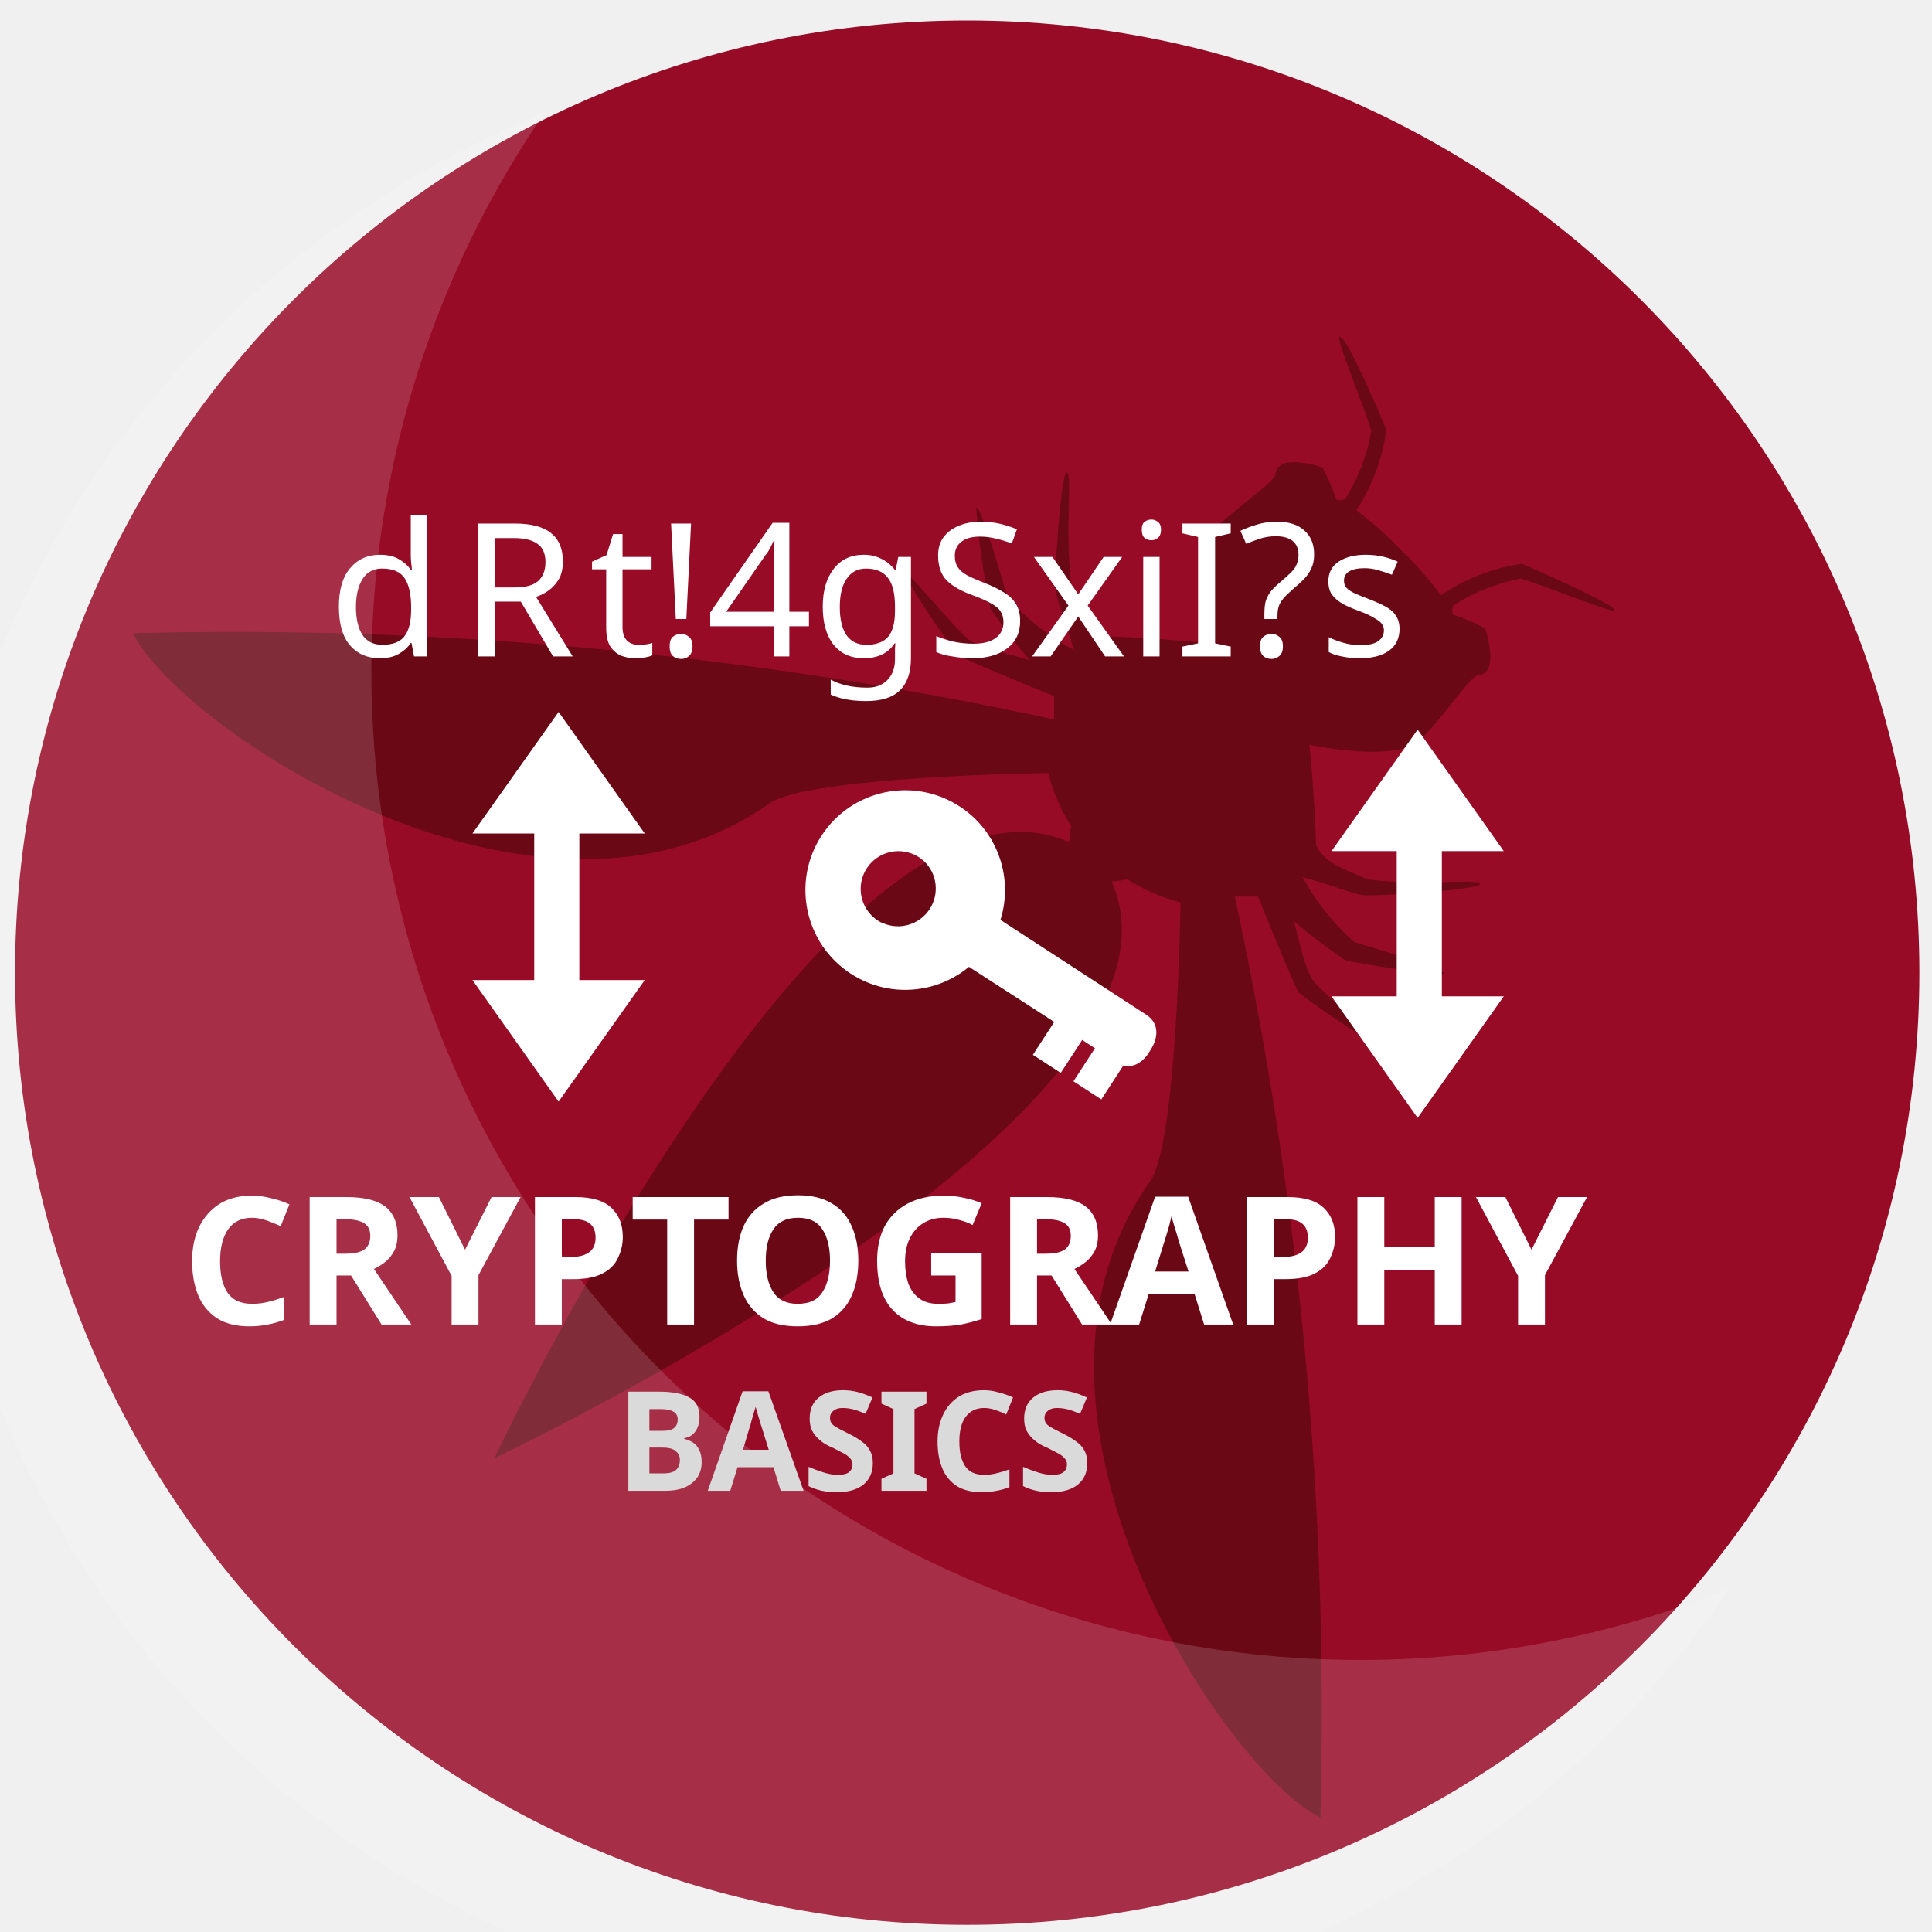
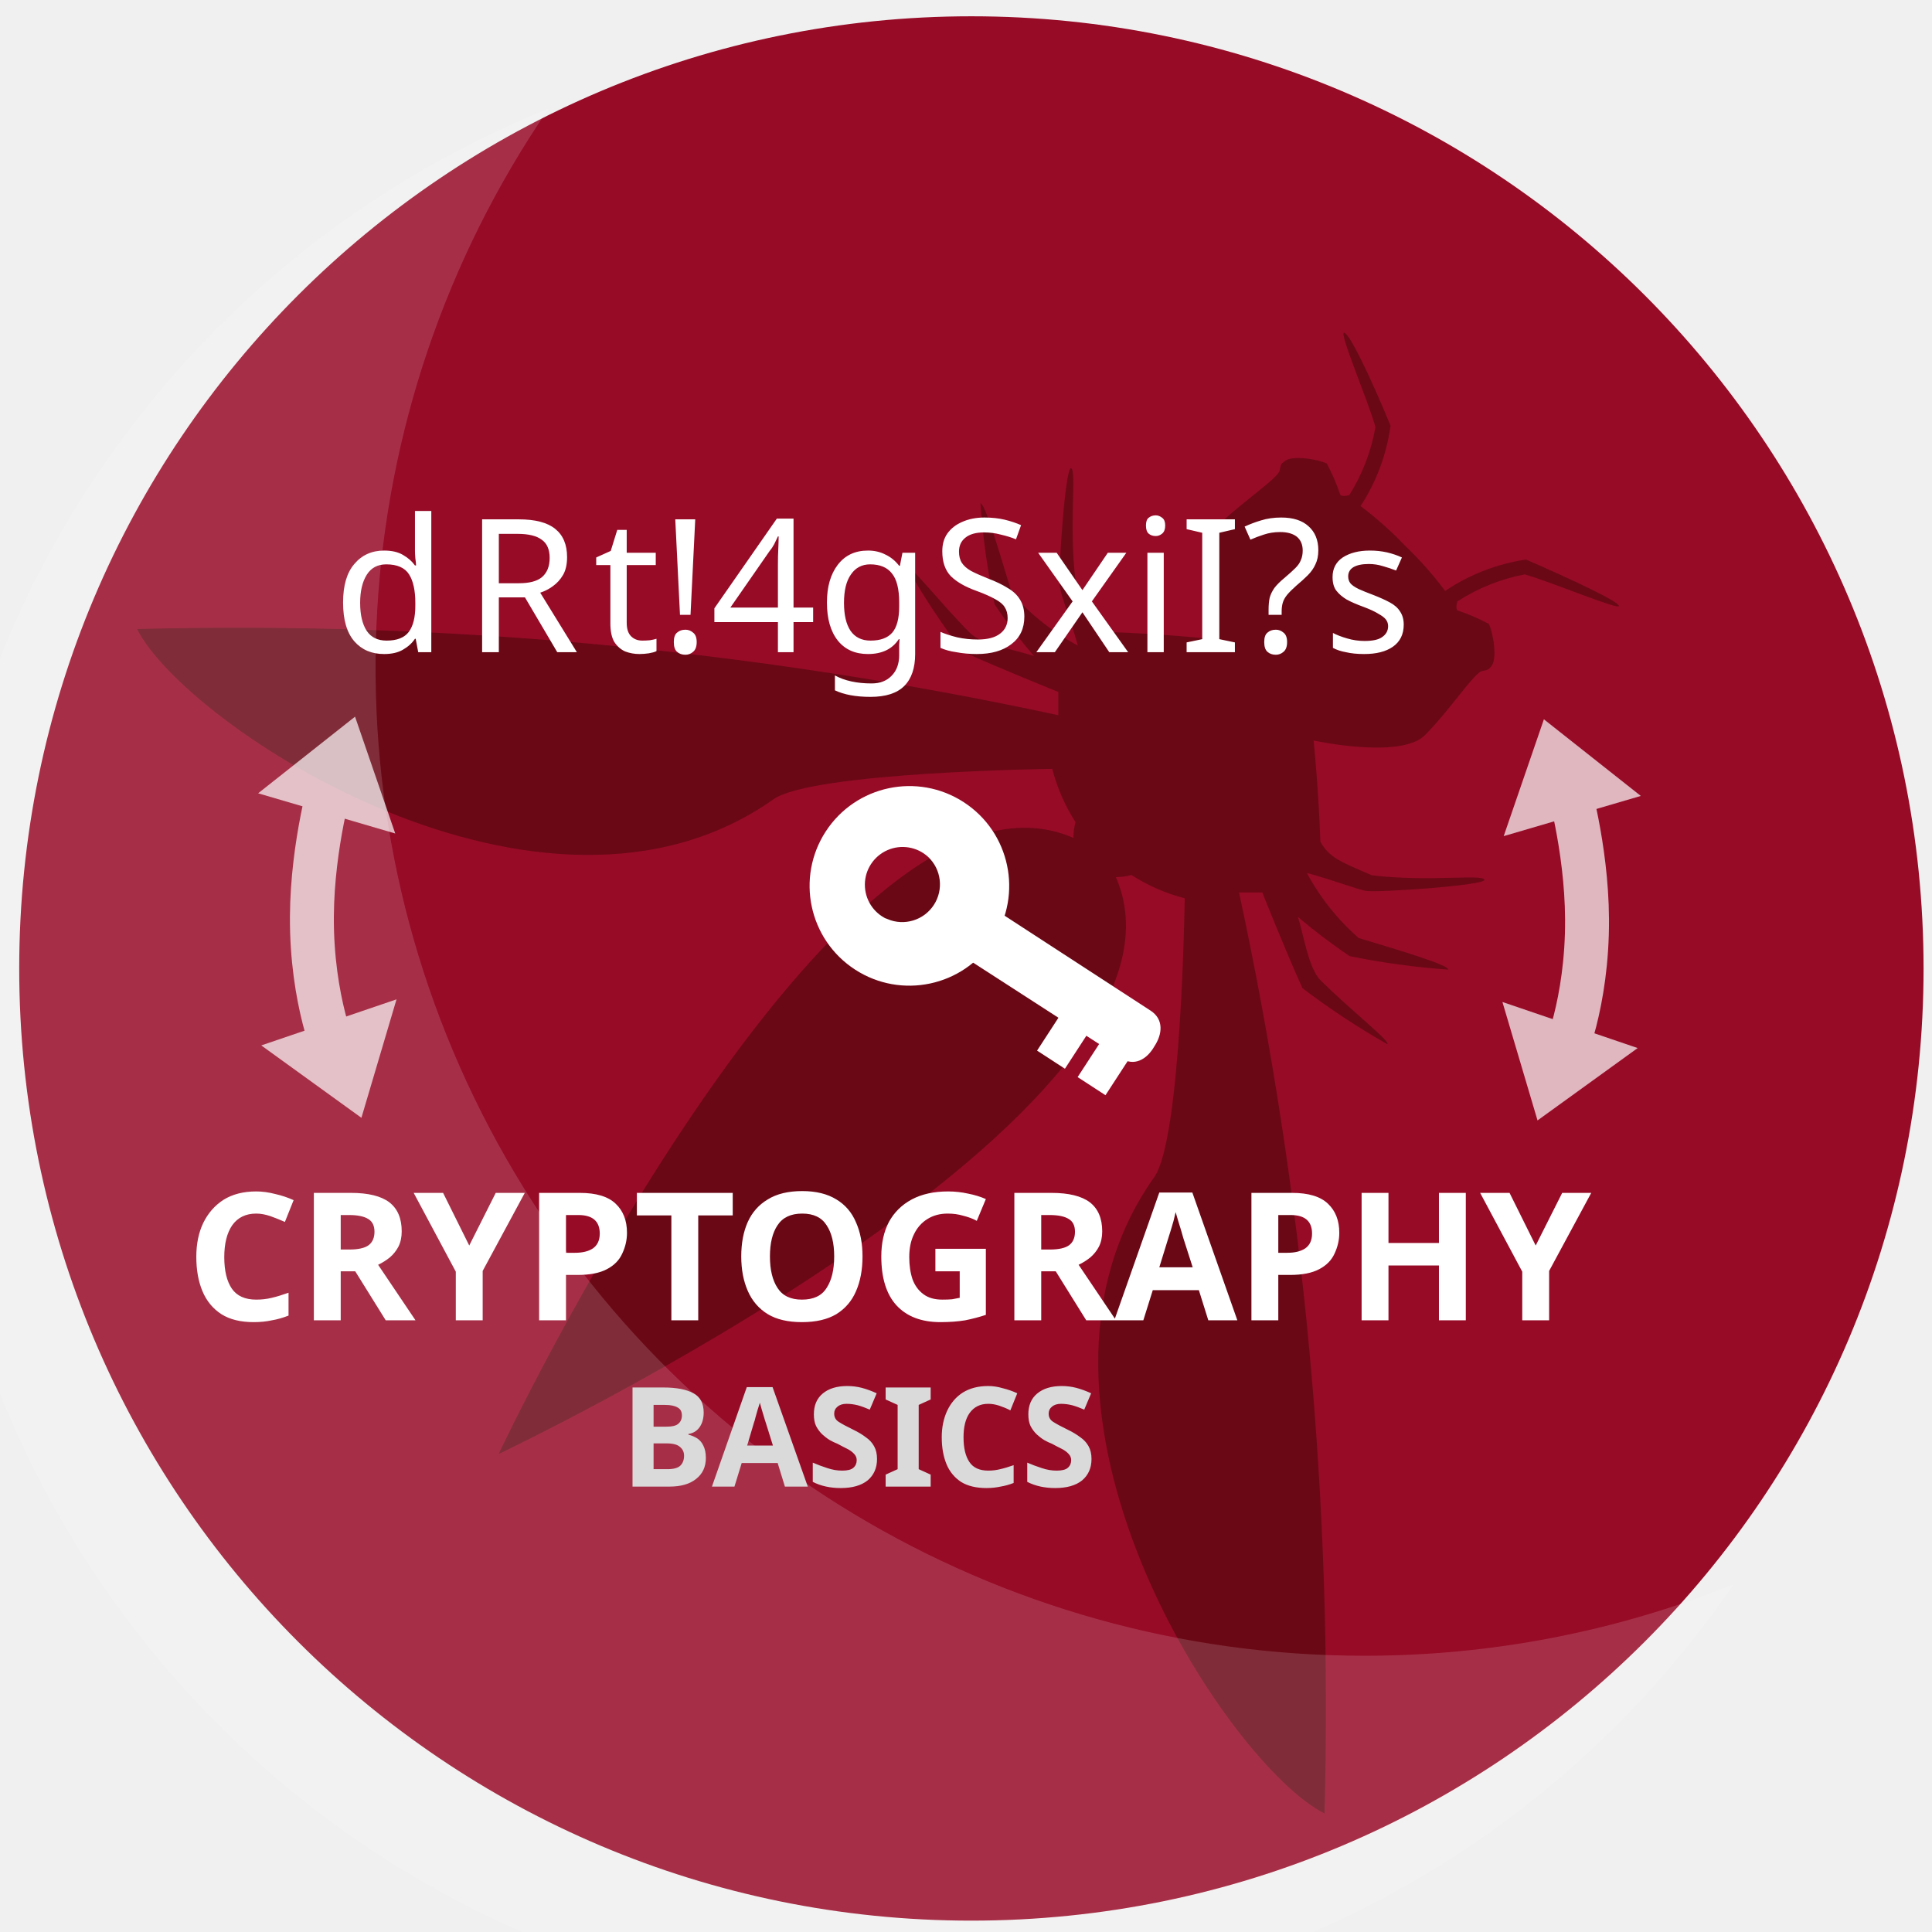
<svg xmlns="http://www.w3.org/2000/svg" viewBox="0 0 83.15 83.15" version="1.1" id="svg187" width="2.2cm" height="2.2cm">
  <defs id="defs125">
    <style id="style112">.cls-1,.cls-11{fill:#1d1d1b;}.cls-1{filter:url(#luminosity-noclip);}.cls-17,.cls-2{fill:none;}.cls-3{clip-path:url(#clip-path);}.cls-4{fill:#970b27;stroke:#970b27;stroke-width:10px;}.cls-14,.cls-15,.cls-17,.cls-4{stroke-miterlimit:10;}.cls-5{fill:#6b0816;}.cls-13,.cls-14,.cls-15,.cls-6,.cls-7,.cls-9{fill:#fff;}.cls-6{opacity:0.15;}.cls-7{font-size:9px;font-family:Hind-SemiBold, Hind;font-weight:700;letter-spacing:-0.01em;}.cls-8{font-size:7px;fill:#dadada;letter-spacing:-0.01em;}.cls-9{font-size:10px;font-family:MyriadPro-Regular, Myriad Pro;}.cls-10{letter-spacing:0.02em;}.cls-12{opacity:0.64;}.cls-14,.cls-15,.cls-17{stroke:#fff;}.cls-14{stroke-width:0.25px;}.cls-15{stroke-width:0.75px;}.cls-16{mask:url(#mask);}</style>
    <clipPath id="clip-path">
      <circle class="cls-2" cx="94.95" cy="42.69" r="41.1" id="circle114" style="fill:none" />
    </clipPath>
    <filter id="luminosity-noclip" x="320.07" y="30.56" width="14.87" height="10.5" filterUnits="userSpaceOnUse" style="color-interpolation-filters:sRGB">
      <feFlood flood-color="#fff" result="bg" id="feFlood117" />
      <feBlend in="SourceGraphic" in2="bg" id="feBlend119" mode="normal" />
    </filter>
    <mask id="mask" x="320.07" y="30.56" width="14.87" height="10.5" maskUnits="userSpaceOnUse">
      <polygon class="cls-1" points="334.56,38.56 334.94,31.38 332.63,30.94 328.06,30.56 332.5,41.06 " id="polygon122" style="fill:#1d1d1b;filter:url(#luminosity-noclip)" />
    </mask>
  </defs>
  <text id="text141" x="-52.803" y="-1.219" />
  <text id="text149" x="-52.803" y="-1.219" />
-   <g id="g63" transform="translate(-0.180373,0.180373)">
+   <g id="g63">
    <circle class="cls-4" cx="41.807" cy="41.681" r="35.98" id="circle129" style="fill:#970b27;stroke:#970b27;stroke-width:10px;stroke-miterlimit:10" />
    <path class="cls-5" d="m 60.487,23.501 a 15.38,15.38 0 0 1 1.71,1.93 8.45,8.45 0 0 1 3.48,-1.35 c 2,0.87 4,1.81 4,2 0,0.19 -3,-1.07 -4.06,-1.36 a 8.16,8.16 0 0 0 -2.89,1.16 c -0.1,0.29 0,0.39 0,0.39 a 8.61,8.61 0 0 1 1.35,0.58 c 0.19,0.38 0.38,1.54 0.1,1.83 -0.1,0.1 -0.06,0.14 -0.39,0.2 -0.33,0.06 -1.41,1.71 -2.46,2.76 -1.05,1.05 -4.79,0.23 -4.79,0.23 0,0 0.22,2.18 0.29,4.35 0.38,0.69 0.87,0.87 2.22,1.45 2.42,0.29 4.75,-0.06 4.84,0.19 0.09,0.25 -4.7,0.57 -5.12,0.48 -0.42,-0.09 -1.45,-0.48 -2.52,-0.77 a 10,10 0 0 0 2.23,2.8 c 1.93,0.58 3.86,1.16 3.86,1.36 a 32.61,32.61 0 0 1 -4.25,-0.58 24.94,24.94 0 0 1 -2.23,-1.69 c 0.25,0.74 0.45,2.23 1,2.75 1.31,1.3 3,2.61 2.85,2.73 a 33.4,33.4 0 0 1 -3.65,-2.41 c -0.69,-1.51 -1.73,-4.12 -1.73,-4.12 h -1 a 166.83,166.83 0 0 1 3.68,39.64 c -4.17,-2.09 -14.37,-17.48 -7.33,-27.39 1.18,-1.65 1.31,-12 1.31,-12 a 7.9,7.9 0 0 1 -2.29,-1 2.81,2.81 0 0 1 -0.67,0.09 c 4.43,10.17 -26.57,24.83 -26.57,24.83 0,0 14.57,-30.96 24.74,-26.52 a 2.82,2.82 0 0 1 0.09,-0.68 7.9,7.9 0 0 1 -1,-2.29 c 0,0 -10.33,0.13 -12,1.31 -9.91,7 -25.3,-3.16 -27.39,-7.33 a 167.45,167.45 0 0 1 39.65,3.71 v -1 c 0,0 -2.61,-1.05 -4.12,-1.74 a 33.4,33.4 0 0 1 -2.41,-3.65 c 0.12,-0.15 1.43,1.54 2.73,2.85 0.52,0.52 2,0.72 2.76,1 a 23.21,23.21 0 0 1 -1.7,-2.23 31,31 0 0 1 -0.61,-4.35 c 0.19,0 0.77,1.93 1.35,3.87 a 10.13,10.13 0 0 0 2.84,2.25 c -0.29,-1.07 -0.68,-2 -0.77,-2.51 -0.09,-0.51 0.23,-5.21 0.48,-5.12 0.25,0.09 -0.1,2.41 0.19,4.83 0.58,1.35 0.77,1.84 1.45,2.22 2.17,0.07 4.35,0.29 4.35,0.29 0,0 -0.81,-3.75 0.24,-4.79 1.05,-1.04 2.7,-2.13 2.75,-2.46 0.05,-0.33 0.1,-0.29 0.2,-0.38 0.29,-0.29 1.45,-0.1 1.83,0.09 a 9.05,9.05 0 0 1 0.58,1.35 c 0,0 0.1,0.1 0.39,0 a 8.16,8.16 0 0 0 1.12,-2.92 c -0.29,-1.07 -1.57,-4.05 -1.35,-4.06 0.22,-0.01 1.15,1.93 2,4 a 8.4,8.4 0 0 1 -1.29,3.46 15.38,15.38 0 0 1 1.93,1.72 z" id="path131" style="fill:#6b0816" />
    <path class="cls-6" d="m 58.727,71.261 a 42.54,42.54 0 0 1 -35.12,-66.58 42.55,42.55 0 1 0 51,63.51 42.43,42.43 0 0 1 -15.88,3.07 z" id="path133" style="opacity:0.15;fill:#ffffff" />
    <text y="56.824" x="8.011" class="cls-7" id="text139" style="font-weight:700;font-size:7.669px;font-family:Hind-SemiBold, Hind;letter-spacing:-0.01em;fill:#ffffff;stroke-width:0.852">CRYPTOGRAPHY<tspan class="cls-8" id="tspan137" style="font-size:5.965px;letter-spacing:-0.01em;fill:#dadada;stroke-width:0.852">
        <tspan style="stroke-width:0.852" x="26.69" y="63.982" id="tspan135">BASICS</tspan>
      </tspan>
    </text>
    <text y="28.071" x="14.327" class="cls-9" id="text147" style="font-size:8px;font-family:MyriadPro-Regular, 'Myriad Pro';fill:#ffffff">d<tspan class="cls-10" x="19.967" y="28.071" id="tspan143" style="font-size:8px;letter-spacing:0.02em">R</tspan>
      <tspan style="font-size:8px" x="25.537" y="28.071" id="tspan145">t!4gSxiI?s</tspan>
    </text>
-     <rect class="cls-13" x="-62.235" y="-45.361" width="1.942" height="9.77" transform="scale(-1)" id="rect157" style="fill:#ffffff;stroke-width:0.842" />
-     <polygon transform="matrix(0.7087695,0,0,1,-22.98736,-1.2192)" class="cls-13" points="113.54,37.67 118.77,32.44 124,37.67 118.77,37.67 " id="polygon159" style="fill:#ffffff" />
-     <polygon transform="matrix(0.7087695,0,0,1,-22.98736,-1.2192)" class="cls-13" points="124,43.92 118.77,49.15 113.54,43.92 118.77,43.92 " id="polygon161" style="fill:#ffffff" />
-     <rect class="cls-13" x="23.172" y="33.101" width="1.942" height="9.77" id="rect165" style="fill:#ffffff;stroke-width:0.842" />
-     <polygon transform="matrix(0.7087695,0,0,1,-26.98736,-1.2192)" class="cls-13" points="77.48,43.22 72.25,48.45 67.02,43.22 72.25,43.22 " id="polygon167" style="fill:#ffffff" />
-     <polygon transform="matrix(0.7087695,0,0,1,-26.98736,-1.2192)" class="cls-13" points="67.02,36.91 72.25,31.68 77.48,36.91 72.25,36.91 " id="polygon169" style="fill:#ffffff" />
    <path style="fill:#ffffff" id="path173" d="m 48.247,45.541 -7,-4.52 a 1.22,1.22 0 0 1 -0.36,-1.68 v 0 a 1.24,1.24 0 0 1 1.69,-0.36 l 6.95,4.52 c 0.56,0.37 0.51,1 0.15,1.54 v 0 c -0.32,0.56 -0.87,0.87 -1.43,0.5 z" class="cls-13" />
    <rect style="fill:#ffffff;stroke:#ffffff;stroke-width:0.25px;stroke-miterlimit:10" id="rect175" transform="rotate(33.03)" height="1.64" width="1.18" y="11.815" x="62.192" class="cls-14" />
    <rect style="fill:#ffffff;stroke:#ffffff;stroke-width:0.25px;stroke-miterlimit:10" id="rect177" transform="rotate(33.03)" height="1.64" width="1.18" y="11.819" x="64.277" class="cls-14" />
    <path style="fill:#ffffff;stroke:#ffffff;stroke-width:0.75px;stroke-miterlimit:10" id="path179" d="m 41.277,34.841 a 3.92,3.92 0 1 0 1.15,5.42 3.92,3.92 0 0 0 -1.15,-5.42 z m -3.25,5.06 a 2,2 0 1 1 2.17,-3.3 2,2 0 0 1 -2.15,3.3 z" class="cls-15" />
+     <g transform="matrix(-1,0,0,1,83.94255,0.5101719)" id="g5229-7" style="opacity:0.7">
+       <path id="polygon161-5" d="m 69.788,43.492 -2.911,-0.992 1.511,5.098 4.31,-3.115 z" style="fill:#ffffff;stroke-width:0.698" />
+       <path id="path5194-3-3" d="m 69.649,32.96 c 0,0 0.851,2.836 0.87,5.97 0.023,3.627 -1.051,6.067 -1.051,5.95" style="opacity:1;fill:none;stroke:#ffffff;stroke-width:1.89;stroke-linecap:butt;stroke-linejoin:miter;stroke-opacity:1" />
+       <path id="polygon161-5-6" d="m 69.883,34.497 -2.951,0.865 1.73,-5.028 4.171,3.298 z" style="fill:#ffffff;stroke-width:0.698" />
+     </g>
+     <g transform="translate(-2.215387,0.6235674)" id="g5229-7-2" style="opacity:0.7">
+       <path id="polygon161-5-9" d="m 69.788,43.492 -2.911,-0.992 1.511,5.098 4.31,-3.115 z" style="fill:#ffffff;stroke-width:0.698" />
+       <path id="path5194-3-3-1" d="m 69.649,32.96 c 0,0 0.851,2.836 0.87,5.97 0.023,3.627 -1.051,6.067 -1.051,5.95" style="opacity:1;fill:none;stroke:#ffffff;stroke-width:1.89;stroke-linecap:butt;stroke-linejoin:miter;stroke-opacity:1" />
+       <path id="polygon161-5-6-2" d="m 69.883,34.497 -2.951,0.865 1.73,-5.028 4.171,3.298 z" style="fill:#ffffff;stroke-width:0.698" />
+     </g>
  </g>
</svg>
